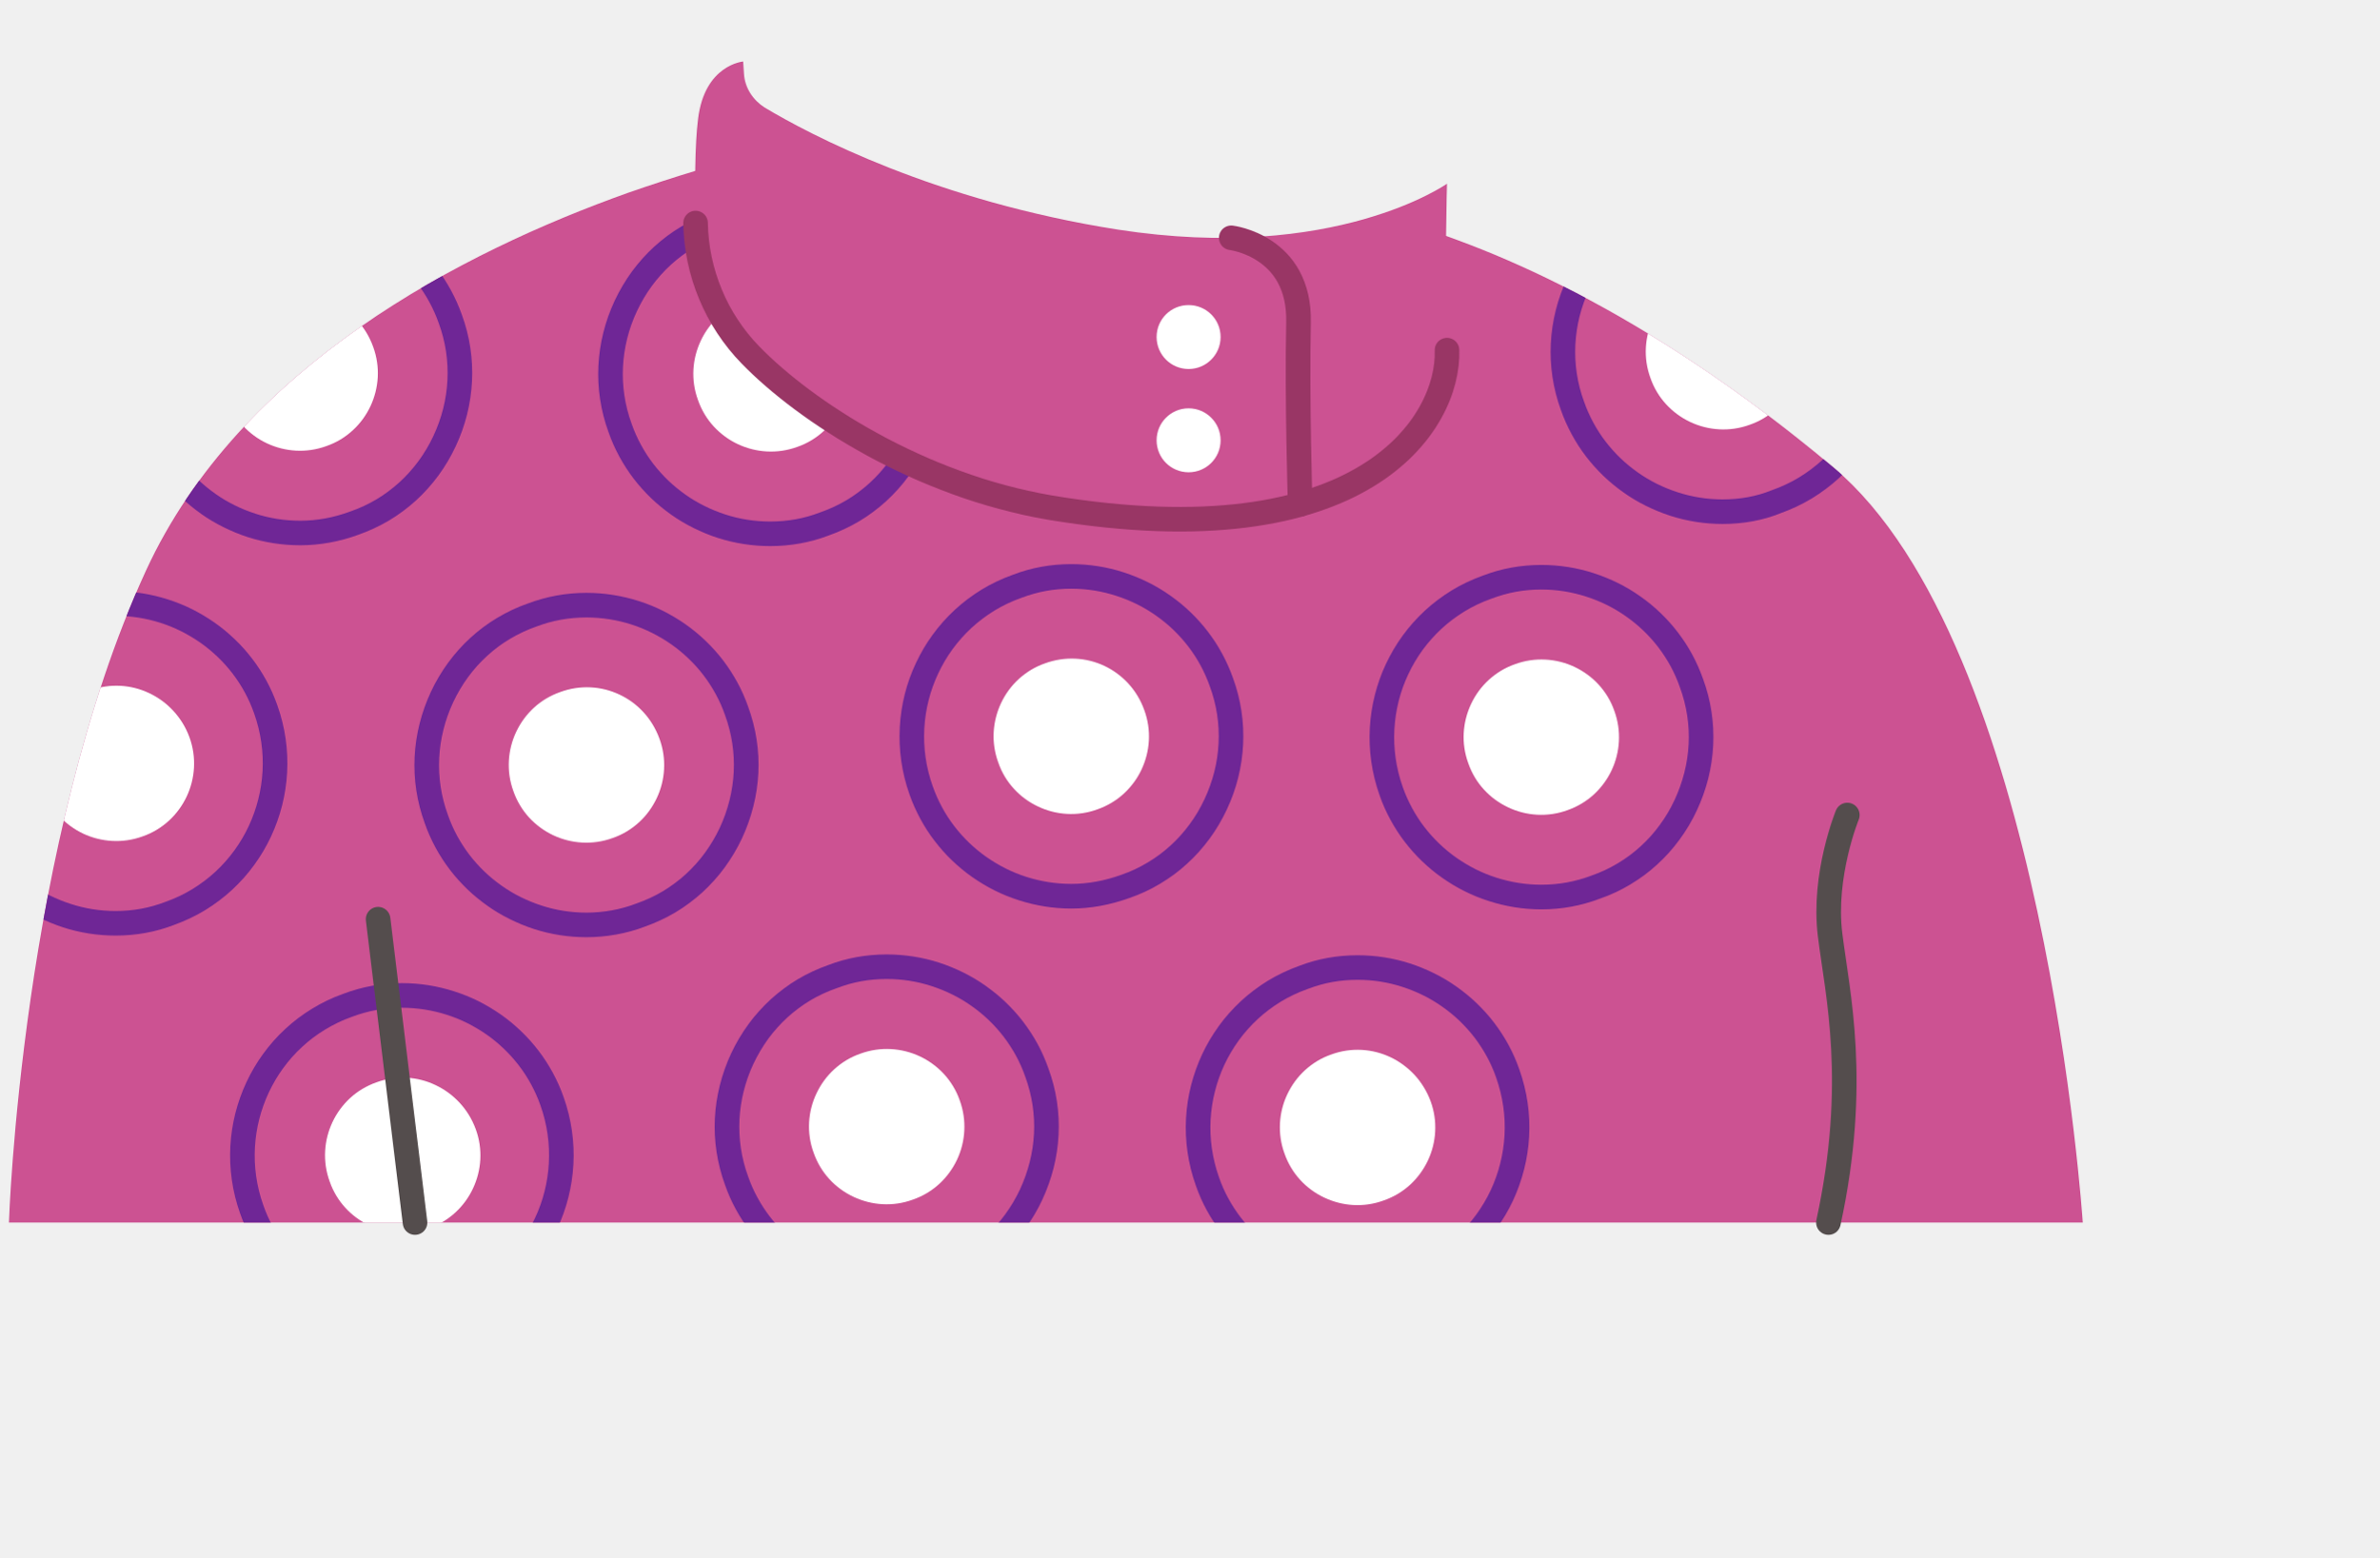
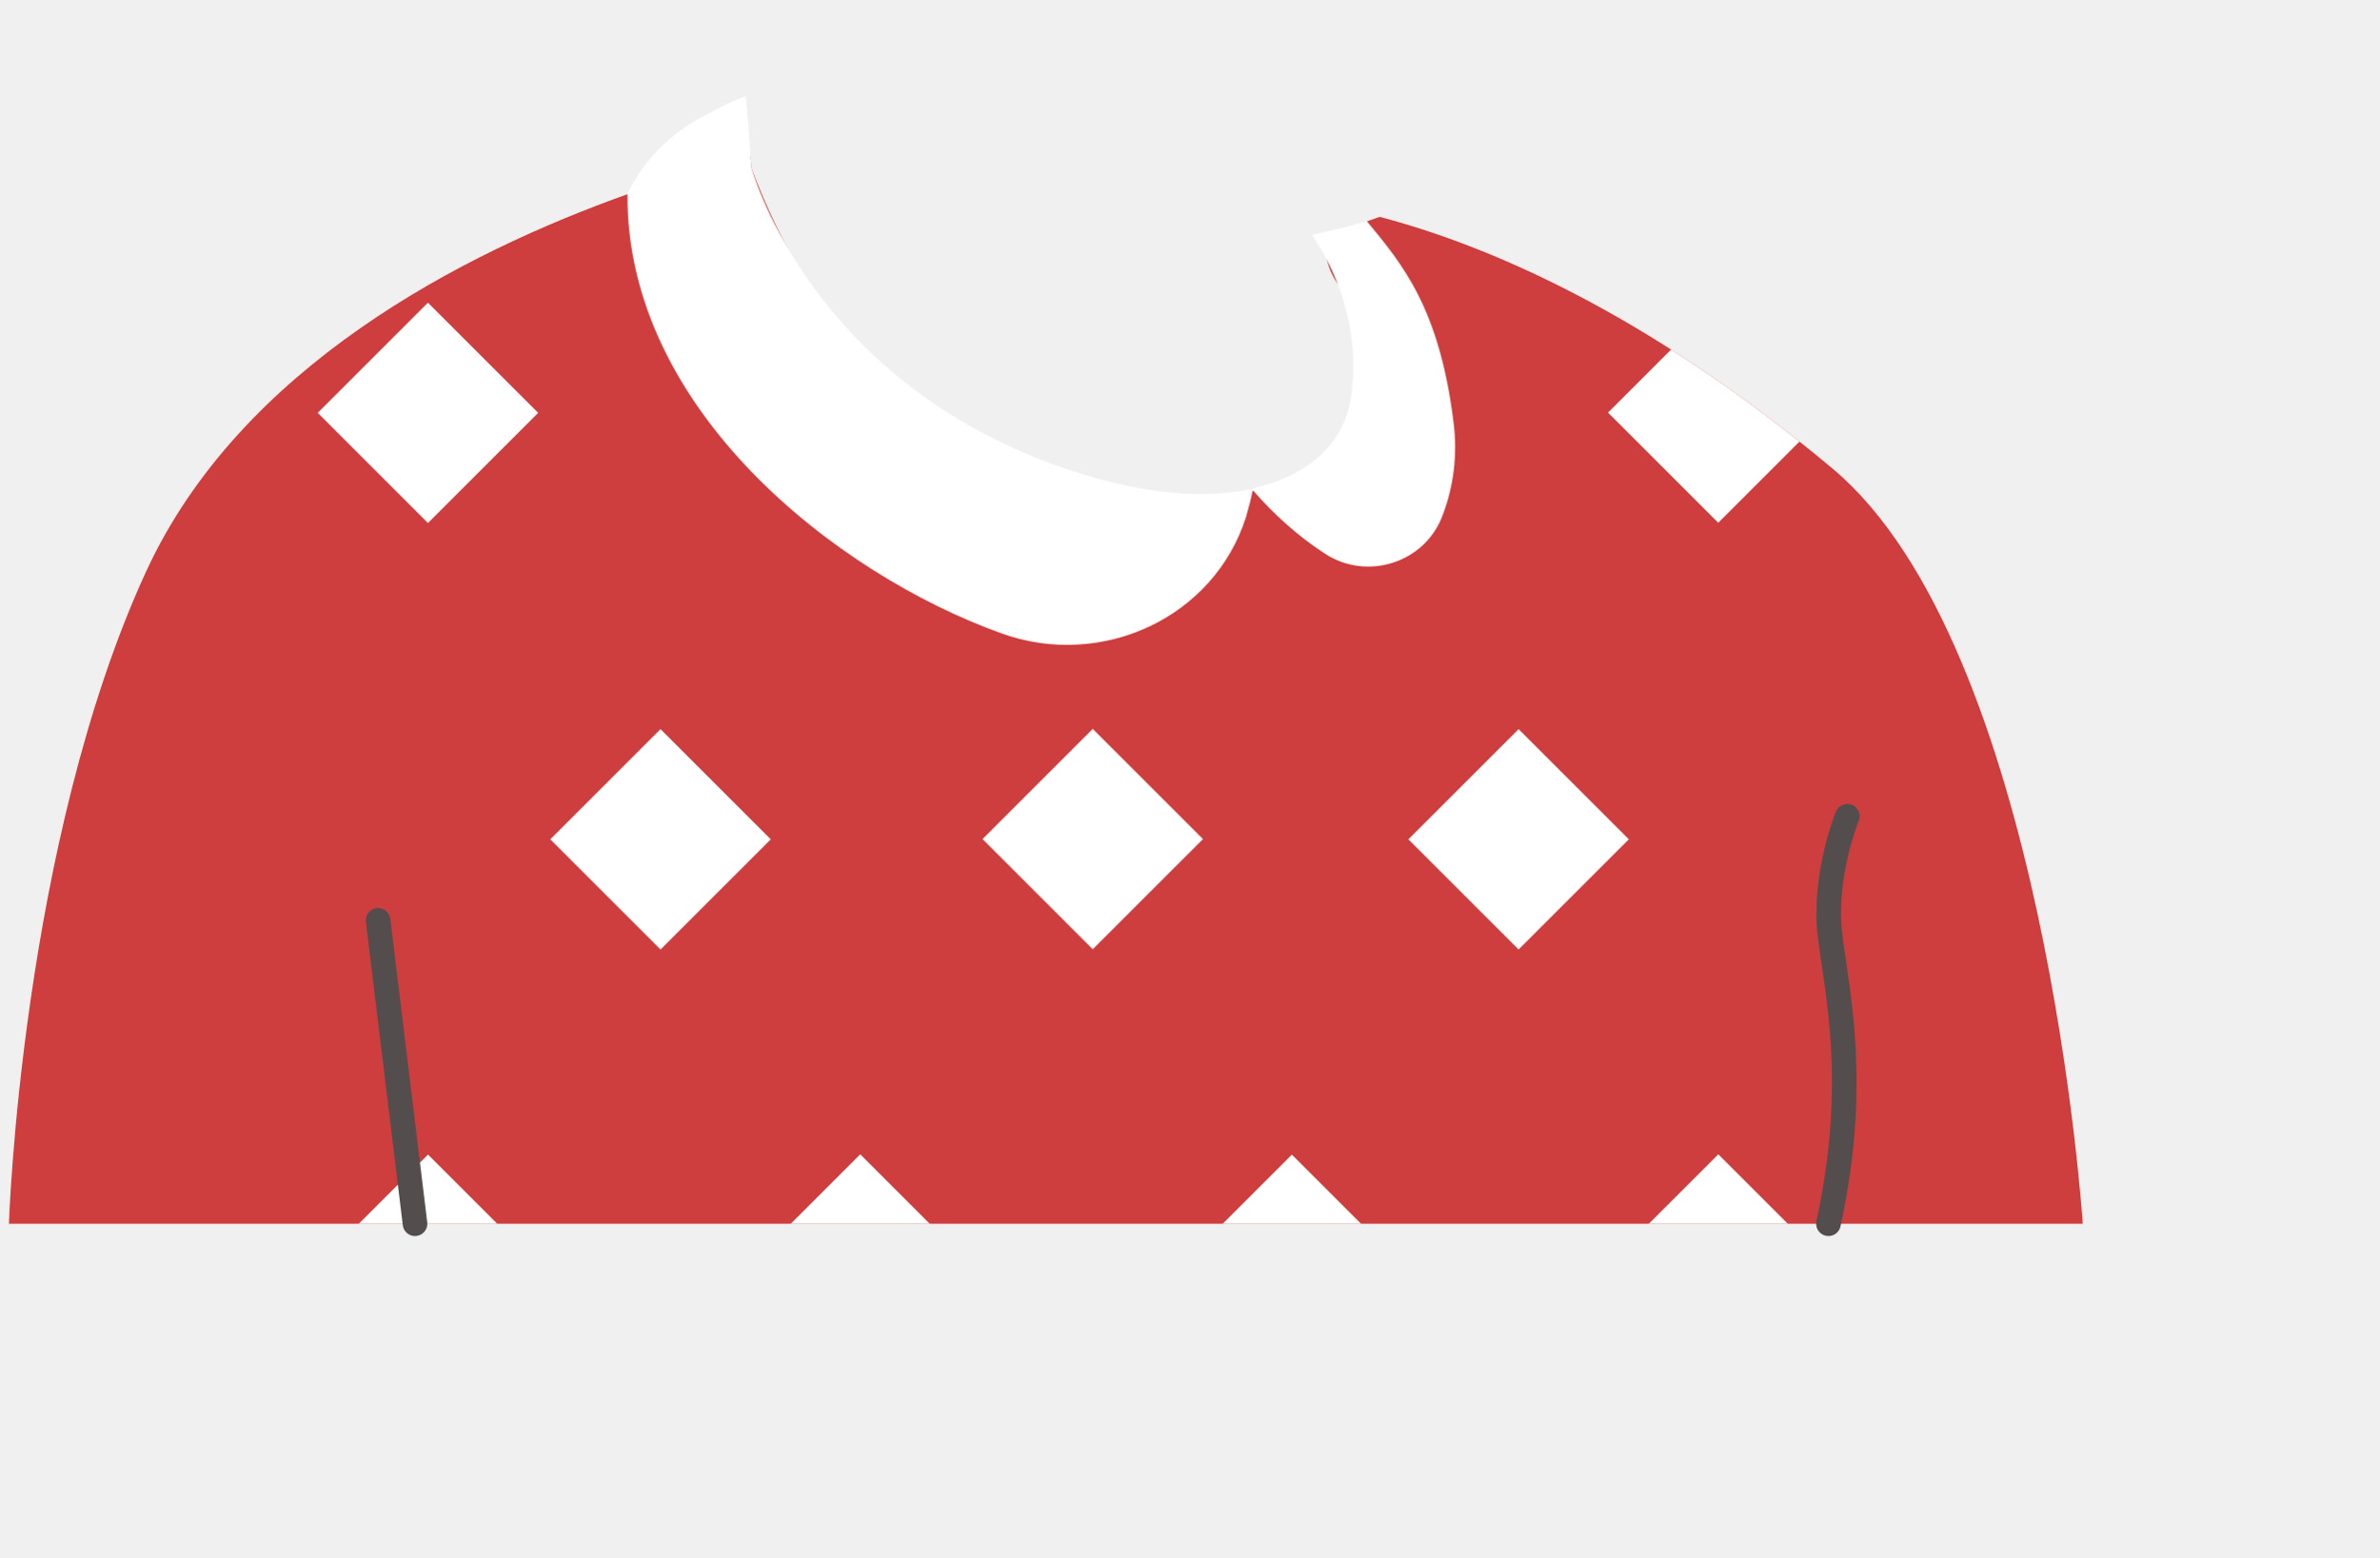
<svg xmlns="http://www.w3.org/2000/svg" width="290" height="190" viewBox="0 0 290 190" fill="none">
-   <path d="M253.887 149.1H1.087C1.087 149.1 2.587 102.7 17.787 69.6C29.287 44.6 56.387 30.7 76.587 23.5C82.287 21.5 87.487 20 91.487 18.9C91.487 19.4 91.587 19.8 91.587 20.3C91.587 20.3 100.687 40.7 128.787 52C151.687 61.3 159.687 57.6 161.787 47.3C163.087 40.7 166.387 39.2 164.287 35.7C163.087 34.7 162.287 33.2 161.887 31.7L161.087 28.4C162.987 28 164.787 27.5 166.587 26.9C167.187 26.7 167.687 26.5 168.287 26.3C181.187 29.7 200.587 37.8 223.487 57C249.287 78.7 253.887 149.1 253.887 149.1Z" fill="#CC5292" />
-   <mask id="mask0_112_4745" style="mask-type:alpha" maskUnits="userSpaceOnUse" x="1" y="18" width="253" height="132">
-     <path d="M253.887 149.1H1.087C1.087 149.1 2.587 102.7 17.787 69.6C29.287 44.6 56.387 30.7 76.587 23.5C82.287 21.5 87.487 20 91.487 18.9C91.487 19.4 91.587 19.8 91.587 20.3C91.587 20.3 100.687 40.7 128.787 52C151.687 61.3 159.687 57.6 161.787 47.3C163.087 40.7 166.387 39.2 164.287 35.7C163.087 34.7 162.287 33.2 161.887 31.7L161.087 28.4C162.987 28 164.787 27.5 166.587 26.9C167.187 26.7 167.687 26.5 168.287 26.3C181.187 29.7 200.587 37.8 223.487 57C249.287 78.7 253.887 149.1 253.887 149.1Z" fill="#CC5292" />
+   <path d="M253.887 149.244H1.087C1.087 149.244 2.587 102.844 17.787 69.745C29.287 44.745 56.387 30.845 76.587 23.645C82.287 21.645 87.487 20.145 91.487 19.044C91.487 19.544 91.587 19.945 91.587 20.445C91.587 20.445 102.387 52.544 130.487 63.944C153.387 73.245 166.987 67.044 169.087 56.745C170.387 50.145 166.287 39.344 164.187 35.844C162.987 34.844 162.187 33.344 161.787 31.845L160.987 28.544C162.887 28.145 164.687 27.645 166.487 27.044C167.087 26.845 167.587 26.645 168.187 26.445C181.087 29.845 200.487 37.944 223.387 57.145C249.287 78.844 253.887 149.244 253.887 149.244Z" fill="#CE3E3E" />
+   <mask id="mask0_112_4733" style="mask-type:alpha" maskUnits="userSpaceOnUse" x="1" y="19" width="253" height="131">
+     <path d="M253.887 149.244H1.087C1.087 149.244 2.587 102.844 17.787 69.745C29.287 44.745 56.387 30.845 76.587 23.645C82.287 21.645 87.487 20.145 91.487 19.044C91.487 19.544 91.587 19.945 91.587 20.445C91.587 20.445 102.387 52.544 130.487 63.944C153.387 73.245 166.987 67.044 169.087 56.745C170.387 50.145 166.287 39.344 164.187 35.844C162.987 34.844 162.187 33.344 161.787 31.845L160.987 28.544C162.887 28.145 164.687 27.645 166.487 27.044C167.087 26.845 167.587 26.645 168.187 26.445C181.087 29.845 200.487 37.944 223.387 57.145C249.287 78.844 253.887 149.244 253.887 149.244Z" fill="#CE3E3E" />
  </mask>
-   <g mask="url(#mask0_112_4745)">
-     <path d="M14.087 112.6C5.887 112.6 -1.513 107.4 -4.213 99.7C-6.013 94.8 -5.713 89.5 -3.513 84.8C-1.313 80.1 2.587 76.5 7.487 74.8C9.587 74 11.787 73.6 14.087 73.6C22.287 73.6 29.687 78.8 32.387 86.5C35.987 96.6 30.787 107.8 20.687 111.4C18.587 112.2 16.387 112.6 14.087 112.6Z" stroke="#6F2696" stroke-width="3" stroke-miterlimit="10" stroke-linecap="round" stroke-linejoin="round" />
-     <path d="M23.087 89.9C24.887 94.8 22.287 100.3 17.387 102C12.486 103.8 6.987 101.2 5.287 96.3C3.487 91.4 6.087 85.9 10.986 84.2C15.886 82.4 21.287 85 23.087 89.9Z" fill="white" />
-     <path d="M36.587 65C28.387 65 20.987 59.8 18.287 52.1C16.487 47.2 16.787 41.9 18.987 37.2C21.187 32.5 25.087 28.9 29.987 27.2C32.087 26.4 34.287 26 36.587 26C44.787 26 52.187 31.2 54.887 38.9C56.687 43.8 56.387 49.1 54.187 53.8C51.987 58.5 48.087 62.1 43.187 63.8C40.987 64.6 38.787 65 36.587 65Z" stroke="#6F2696" stroke-width="3" stroke-miterlimit="10" stroke-linecap="round" stroke-linejoin="round" />
-     <path d="M45.487 42.3C47.287 47.2 44.687 52.7 39.787 54.4C34.887 56.2 29.387 53.6 27.687 48.7C25.887 43.8 28.487 38.3 33.387 36.6C38.287 34.8 43.687 37.3 45.487 42.3Z" fill="white" />
-     <path d="M58.687 18C50.486 18 43.087 12.8 40.386 5.1C36.786 -5 41.986 -16.2 52.087 -19.8C54.187 -20.6 56.386 -21 58.687 -21C66.886 -21 74.287 -15.8 76.987 -8.1C80.587 2 75.386 13.2 65.287 16.8C63.187 17.6 60.986 18 58.687 18Z" stroke="#6F2696" stroke-width="3" stroke-miterlimit="10" stroke-linecap="round" stroke-linejoin="round" />
-     <path d="M71.487 112.8C63.287 112.8 55.887 107.6 53.187 99.9C51.387 95 51.687 89.7 53.887 85C56.087 80.3 59.987 76.7 64.887 75C66.987 74.2 69.187 73.8 71.487 73.8C79.687 73.8 87.087 79 89.787 86.7C91.587 91.6 91.287 96.9 89.087 101.6C86.887 106.3 82.987 109.9 78.087 111.6C75.987 112.4 73.687 112.8 71.487 112.8Z" stroke="#6F2696" stroke-width="3" stroke-miterlimit="10" stroke-linecap="round" stroke-linejoin="round" />
-     <path d="M80.386 90.1C82.186 95 79.586 100.5 74.686 102.2C69.786 104 64.286 101.4 62.586 96.5C60.786 91.6 63.386 86.1 68.286 84.4C73.186 82.6 78.586 85.1 80.386 90.1Z" fill="white" />
-     <path d="M93.886 65.1C85.686 65.1 78.287 59.9 75.587 52.2C73.787 47.3 74.087 42 76.287 37.3C78.487 32.6 82.386 29 87.287 27.3C89.386 26.5 91.587 26.1 93.886 26.1C102.086 26.1 109.486 31.3 112.186 39C113.986 43.9 113.686 49.2 111.486 53.9C109.286 58.6 105.386 62.2 100.486 63.9C98.386 64.7 96.186 65.1 93.886 65.1Z" stroke="#6F2696" stroke-width="3" stroke-miterlimit="10" stroke-linecap="round" stroke-linejoin="round" />
-     <path d="M102.886 42.4C104.686 47.3 102.086 52.8 97.186 54.5C92.286 56.3 86.786 53.7 85.086 48.8C83.286 43.9 85.886 38.4 90.786 36.7C95.686 34.9 101.086 37.5 102.886 42.4Z" fill="white" />
-     <path d="M48.986 160.4C40.786 160.4 33.386 155.2 30.686 147.5C27.086 137.4 32.286 126.2 42.386 122.6C44.486 121.8 46.686 121.4 48.986 121.4C57.186 121.4 64.586 126.6 67.286 134.3C70.886 144.4 65.686 155.6 55.586 159.2C53.486 160 51.286 160.4 48.986 160.4Z" stroke="#6F2696" stroke-width="3" stroke-miterlimit="10" stroke-linecap="round" stroke-linejoin="round" />
-     <path d="M57.987 137.7C59.787 142.6 57.187 148.1 52.287 149.8C47.387 151.6 41.887 149 40.187 144.1C38.387 139.2 40.987 133.7 45.887 132C50.787 130.2 56.187 132.8 57.987 137.7Z" fill="white" />
-     <path d="M116.087 18.1C107.887 18.1 100.487 12.9 97.787 5.2C95.987 0.3 96.287 -5 98.487 -9.7C100.687 -14.4 104.587 -18 109.487 -19.7C111.587 -20.5 113.787 -20.9 116.087 -20.9C124.287 -20.9 131.687 -15.7 134.387 -8C137.987 2.1 132.787 13.3 122.687 16.9C120.487 17.8 118.287 18.1 116.087 18.1Z" stroke="#6F2696" stroke-width="3" stroke-miterlimit="10" stroke-linecap="round" stroke-linejoin="round" />
-     <path d="M108.087 156.9C99.887 156.9 92.487 151.7 89.787 144C87.987 139.1 88.287 133.8 90.487 129.1C92.687 124.4 96.587 120.8 101.487 119.1C103.587 118.3 105.787 117.9 108.087 117.9C116.287 117.9 123.687 123.1 126.387 130.8C128.187 135.7 127.887 141 125.687 145.7C123.487 150.4 119.587 154 114.687 155.7C112.587 156.5 110.387 156.9 108.087 156.9Z" stroke="#6F2696" stroke-width="3" stroke-miterlimit="10" stroke-linecap="round" stroke-linejoin="round" />
-     <path d="M116.987 134.2C118.787 139.1 116.187 144.6 111.287 146.3C106.387 148.1 100.887 145.5 99.187 140.6C97.387 135.7 99.987 130.2 104.887 128.5C109.787 126.7 115.287 129.3 116.987 134.2Z" fill="white" />
-     <path d="M130.587 109.3C122.387 109.3 114.987 104.1 112.287 96.4C108.687 86.3 113.887 75.1 123.987 71.5C126.087 70.7 128.287 70.3 130.587 70.3C138.787 70.3 146.187 75.5 148.887 83.2C150.687 88.1 150.387 93.4 148.187 98.1C145.987 102.8 142.087 106.4 137.187 108.1C134.987 108.9 132.787 109.3 130.587 109.3Z" stroke="#6F2696" stroke-width="3" stroke-miterlimit="10" stroke-linecap="round" stroke-linejoin="round" />
-     <path d="M139.487 86.6C141.287 91.5 138.687 97 133.787 98.7C128.887 100.5 123.387 97.9 121.687 93C119.887 88.1 122.487 82.6 127.387 80.9C132.287 79.1 137.687 81.6 139.487 86.6Z" fill="white" />
-     <path d="M152.687 62.3C144.487 62.3 137.087 57.1 134.387 49.4C130.787 39.3 135.987 28.1 146.087 24.5C148.187 23.7 150.387 23.3 152.687 23.3C160.887 23.3 168.287 28.5 170.987 36.2C174.587 46.3 169.387 57.5 159.287 61.1C157.187 61.9 154.887 62.3 152.687 62.3Z" stroke="#6F2696" stroke-width="3" stroke-miterlimit="10" stroke-linecap="round" stroke-linejoin="round" />
-     <path d="M161.587 39.6C163.387 44.5 160.787 50 155.887 51.7C150.987 53.5 145.487 50.9 143.787 46C141.987 41.1 144.587 35.6 149.487 33.9C154.387 32.1 159.887 34.6 161.587 39.6Z" fill="white" />
-     <path d="M165.486 157C157.286 157 149.886 151.8 147.186 144.1C143.586 134 148.786 122.8 158.886 119.2C160.986 118.4 163.186 118 165.486 118C173.686 118 181.086 123.2 183.786 130.9C187.386 141 182.186 152.2 172.086 155.8C169.886 156.7 167.686 157 165.486 157Z" stroke="#6F2696" stroke-width="3" stroke-miterlimit="10" stroke-linecap="round" stroke-linejoin="round" />
-     <path d="M174.386 134.3C176.186 139.2 173.586 144.7 168.686 146.4C163.786 148.2 158.286 145.6 156.586 140.7C154.786 135.8 157.386 130.3 162.286 128.6C167.186 126.8 172.586 129.4 174.386 134.3Z" fill="white" />
-     <path d="M187.887 109.4C179.687 109.4 172.287 104.2 169.587 96.5C165.987 86.4 171.187 75.2 181.287 71.6C183.387 70.8 185.587 70.4 187.887 70.4C196.087 70.4 203.487 75.6 206.187 83.3C207.987 88.2 207.687 93.5 205.487 98.2C203.287 102.9 199.387 106.5 194.487 108.2C192.387 109 190.187 109.4 187.887 109.4Z" stroke="#6F2696" stroke-width="3" stroke-miterlimit="10" stroke-linecap="round" stroke-linejoin="round" />
-     <path d="M196.787 86.7C198.587 91.6 195.987 97.1 191.087 98.8C186.187 100.6 180.687 98 178.987 93.1C177.187 88.2 179.787 82.7 184.687 81C189.587 79.2 195.087 81.8 196.787 86.7Z" fill="white" />
-     <path d="M209.987 62.4C201.787 62.4 194.387 57.2 191.687 49.5C189.887 44.6 190.187 39.3 192.387 34.6C194.587 29.9 198.487 26.3 203.387 24.6C205.487 23.8 207.687 23.4 209.987 23.4C218.187 23.4 225.587 28.6 228.287 36.3C231.887 46.4 226.687 57.6 216.487 61.2C214.487 62 212.287 62.4 209.987 62.4Z" stroke="#6F2696" stroke-width="3" stroke-miterlimit="10" stroke-linecap="round" stroke-linejoin="round" />
-     <path d="M218.987 39.7C220.787 44.6 218.187 50.1 213.287 51.8C208.387 53.6 202.887 51 201.187 46.1C199.387 41.2 201.987 35.7 206.887 34C211.787 32.2 217.187 34.8 218.987 39.7Z" fill="white" />
+   <g mask="url(#mask0_112_4733)">
+     <path d="M104.851 36.884L91.416 50.319L104.851 63.754L118.286 50.319L104.851 36.884Z" fill="white" />
+     <path d="M157.467 36.924L144.032 50.358L157.467 63.793L170.902 50.358L157.467 36.924Z" fill="white" />
+     <path d="M52.164 36.915L38.73 50.35L52.164 63.785L65.599 50.35L52.164 36.915Z" fill="white" />
+     <path d="M209.45 36.884L196.015 50.319L209.45 63.753L222.884 50.319L209.45 36.884Z" fill="white" />
+     <path d="M80.516 88.926L67.081 102.361L80.516 115.796L93.951 102.361L80.516 88.926Z" fill="white" />
+     <path d="M133.202 88.895L119.768 102.33L133.202 115.765L146.637 102.33L133.202 88.895Z" fill="white" />
+     <path d="M185.115 88.926L171.68 102.361L185.115 115.795L198.549 102.361L185.115 88.926Z" fill="white" />
+     <path d="M104.861 140.779L91.426 154.214L104.861 167.649L118.296 154.214L104.861 140.779Z" fill="white" />
+     <path d="M157.477 140.819L144.042 154.254L157.477 167.688L170.912 154.254L157.477 140.819Z" fill="white" />
+     <path d="M52.174 140.81L38.739 154.245L52.174 167.68L65.609 154.245L52.174 140.81Z" fill="white" />
+     <path d="M209.459 140.779L196.024 154.214L209.459 167.648L222.894 154.214L209.459 140.779Z" fill="white" />
  </g>
-   <path d="M152.587 59.6C152.687 59.7 152.687 59.7 152.787 59.8C152.787 59.7 152.787 59.6 152.787 59.6C152.687 59.5 152.587 59.5 152.587 59.6Z" fill="white" />
-   <path d="M50.587 149.1L46.087 112.1" stroke="#544D4D" stroke-width="3" stroke-miterlimit="10" stroke-linecap="round" stroke-linejoin="round" />
-   <path d="M225.187 99.4C225.187 99.4 222.187 106.7 223.087 114C223.987 121.3 226.587 132 222.887 149.1" stroke="#544D4D" stroke-width="3" stroke-miterlimit="10" stroke-linecap="round" stroke-linejoin="round" />
-   <path d="M176.387 22.4C176.387 22.4 162.687 32.1 136.287 28C113.987 24.5 98.687 16.4 93.187 13.1C91.787 12.2 90.787 10.7 90.687 9L90.587 7.5C90.587 7.5 85.887 7.9 85.087 14.5C84.687 17.7 84.687 22.8 84.787 27.3C84.887 33.3 87.287 39.1 91.487 43.4C98.187 50.3 112.087 59.3 127.987 62C166.287 68.4 176.687 51.7 176.387 42.8C176.087 32.4 176.387 22.4 176.387 22.4Z" fill="#CC5292" />
-   <path d="M84.787 27.2C84.887 33.2 87.287 39 91.487 43.3C98.187 50.2 112.087 59.2 127.987 61.9C166.287 68.3 176.687 51.6 176.387 42.7" stroke="#993665" stroke-width="3" stroke-miterlimit="10" stroke-linecap="round" stroke-linejoin="round" />
-   <path d="M150.087 29C150.087 29 158.487 30 158.287 39.3C158.087 48.6 158.487 61.5 158.487 61.5" stroke="#993665" stroke-width="3" stroke-miterlimit="10" stroke-linecap="round" stroke-linejoin="round" />
-   <path d="M144.887 45C147.041 45 148.787 43.254 148.787 41.1C148.787 38.946 147.041 37.2 144.887 37.2C142.733 37.2 140.987 38.946 140.987 41.1C140.987 43.254 142.733 45 144.887 45Z" fill="white" />
-   <path d="M144.887 57.6C147.041 57.6 148.787 55.854 148.787 53.7C148.787 51.546 147.041 49.8 144.887 49.8C142.733 49.8 140.987 51.546 140.987 53.7C140.987 55.854 142.733 57.6 144.887 57.6Z" fill="white" />
+   <path d="M152.687 59.844C152.687 59.844 145.787 65.044 147.287 69.945C148.687 74.844 162.087 74.044 164.687 69.945C167.187 65.844 155.987 58.944 152.687 59.844Z" fill="#CE3E3E" />
+   <path d="M152.587 59.745C152.687 59.844 152.687 59.844 152.787 59.944C152.787 59.844 152.787 59.745 152.787 59.745C152.687 59.645 152.587 59.645 152.587 59.745Z" fill="white" />
+   <path d="M126.087 55.745C97.987 44.344 91.587 20.445 91.587 20.445C91.587 19.945 91.487 19.544 91.487 19.044C91.386 17.544 91.087 13.245 90.886 11.745C89.087 12.345 86.886 13.544 84.886 14.645C81.287 16.744 78.386 19.744 76.587 23.445C76.587 23.544 76.487 23.544 76.487 23.645C76.287 49.944 101.987 70.044 122.087 77.245C134.287 81.644 147.987 75.344 151.887 63.044C152.187 61.944 152.487 60.944 152.687 59.844C152.587 59.745 152.587 59.745 152.487 59.645C145.987 61.044 137.087 60.145 126.087 55.745Z" fill="white" />
+   <path d="M177.187 51.544C175.487 37.645 170.987 32.245 166.587 26.945C164.787 27.544 161.787 28.244 159.887 28.645C159.887 28.645 166.387 37.044 164.687 48.444C163.887 53.844 159.787 57.944 152.787 59.544C152.787 59.645 152.787 59.645 152.687 59.745C155.287 62.745 158.187 65.344 161.387 67.445C166.587 70.945 173.787 68.644 175.887 62.745C177.187 59.344 177.687 55.444 177.187 51.544Z" fill="white" />
+   <path d="M50.587 149.245L46.087 112.245" stroke="#544D4D" stroke-width="3" stroke-miterlimit="10" stroke-linecap="round" stroke-linejoin="round" />
+   <path d="M225.187 99.544C225.187 99.544 222.187 106.845 223.087 114.145C223.987 121.445 226.587 132.145 222.887 149.245" stroke="#544D4D" stroke-width="3" stroke-miterlimit="10" stroke-linecap="round" stroke-linejoin="round" />
</svg>
